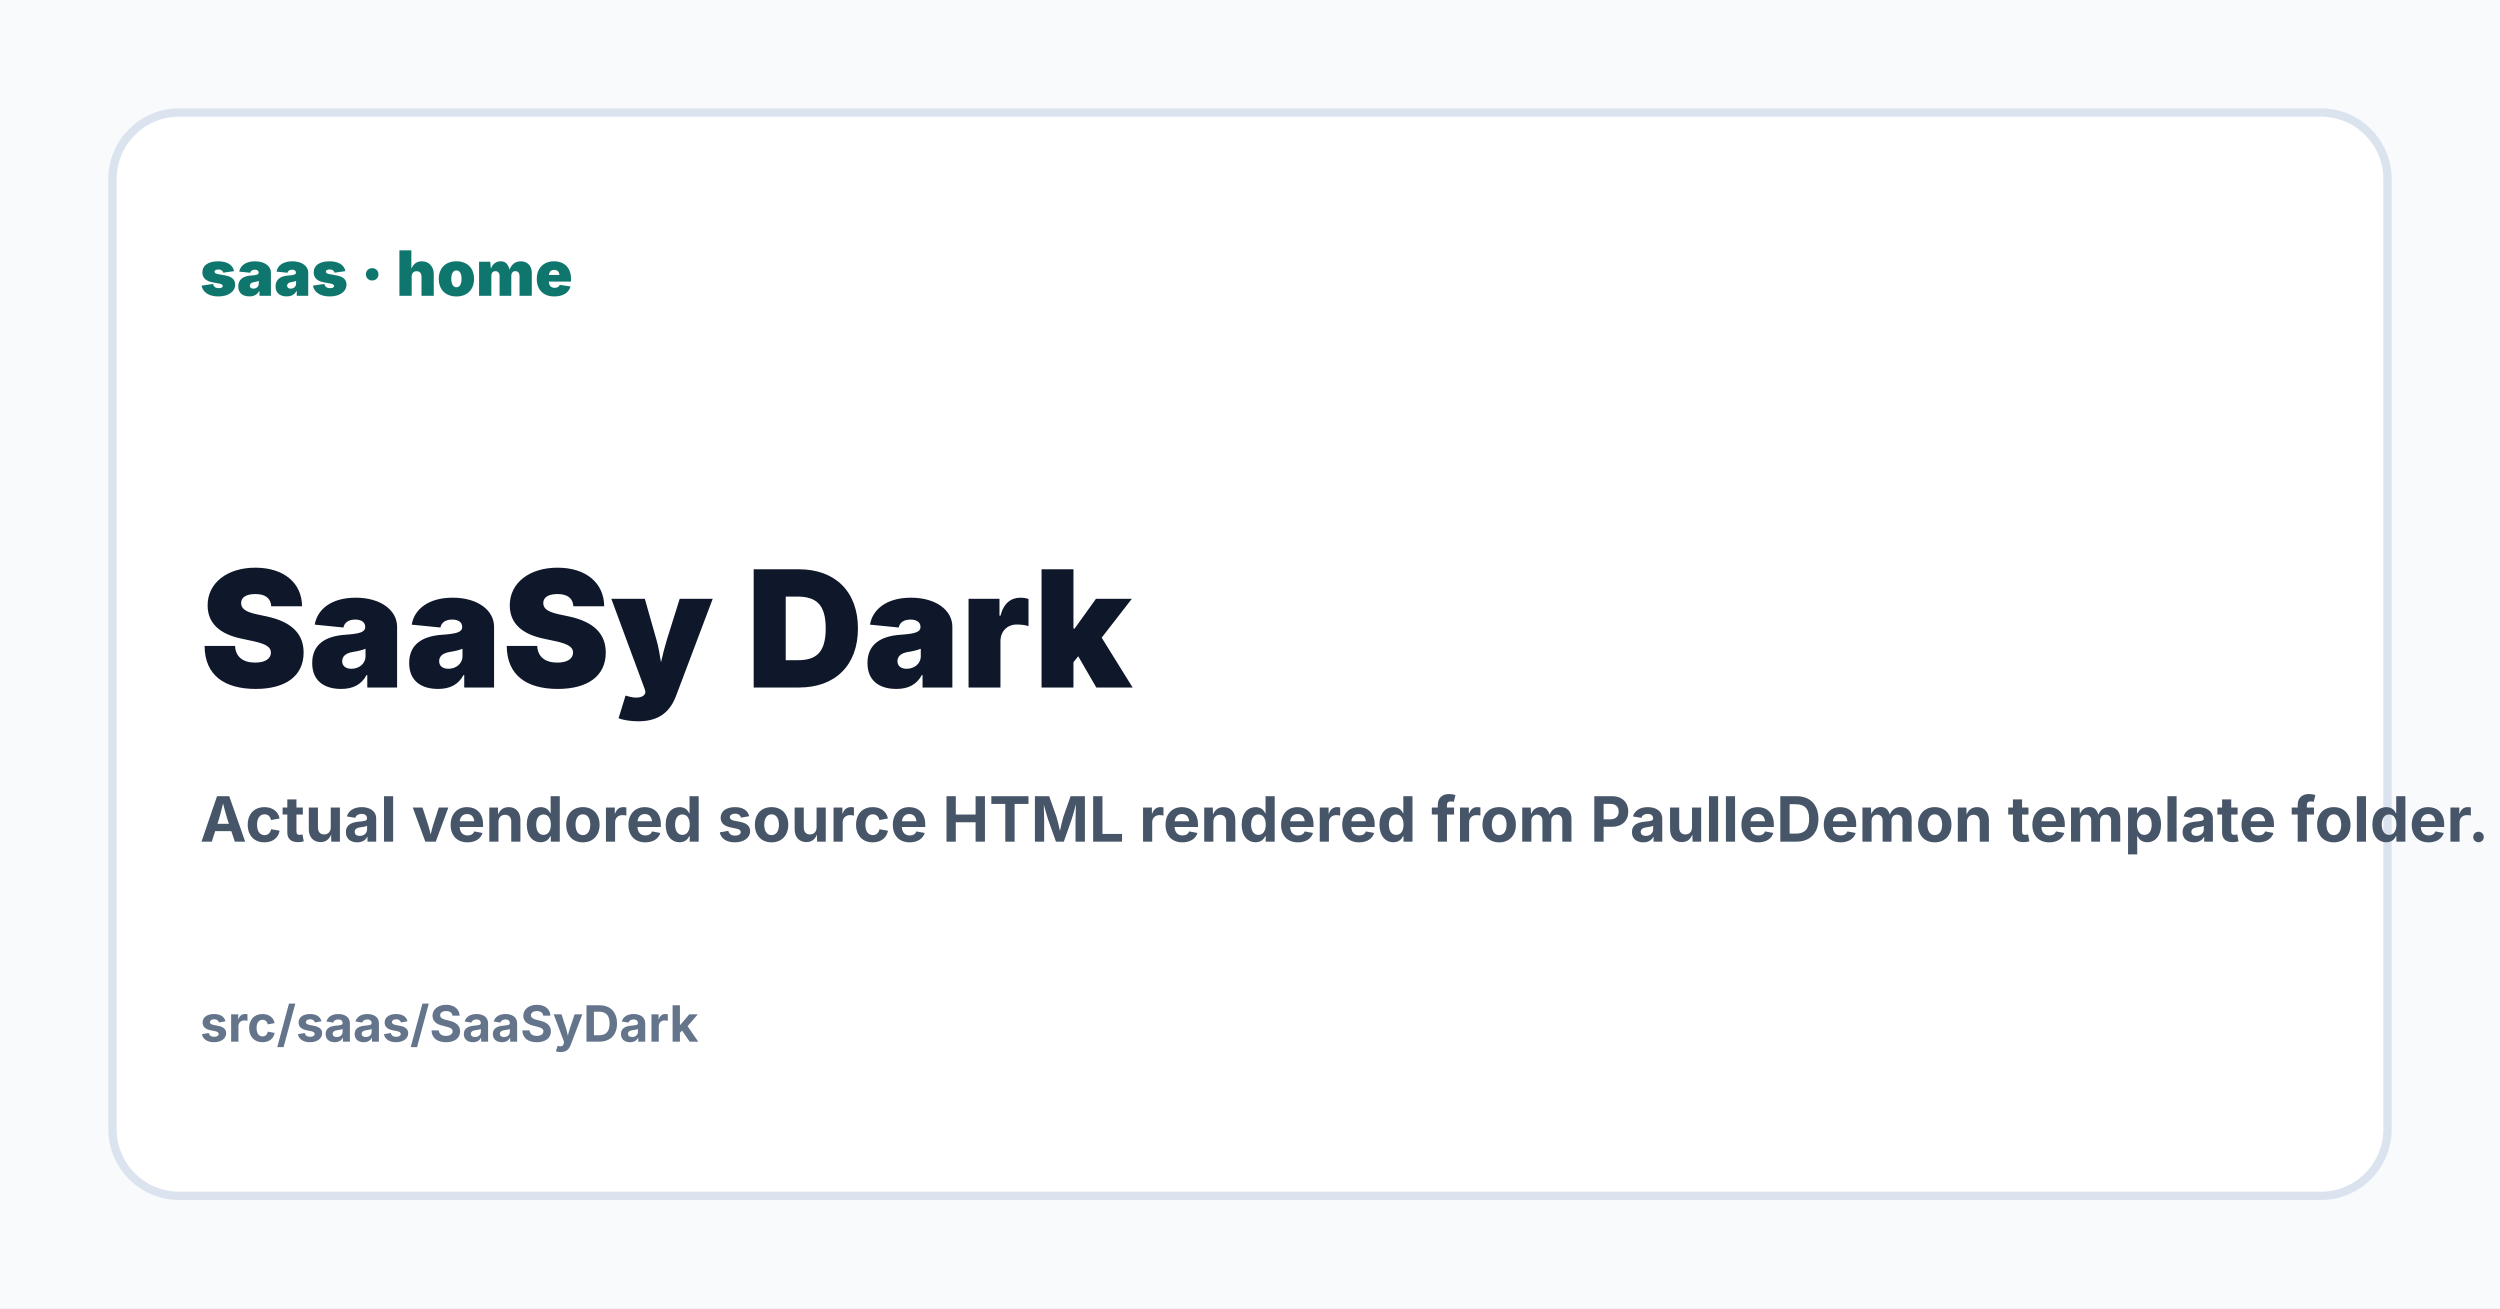
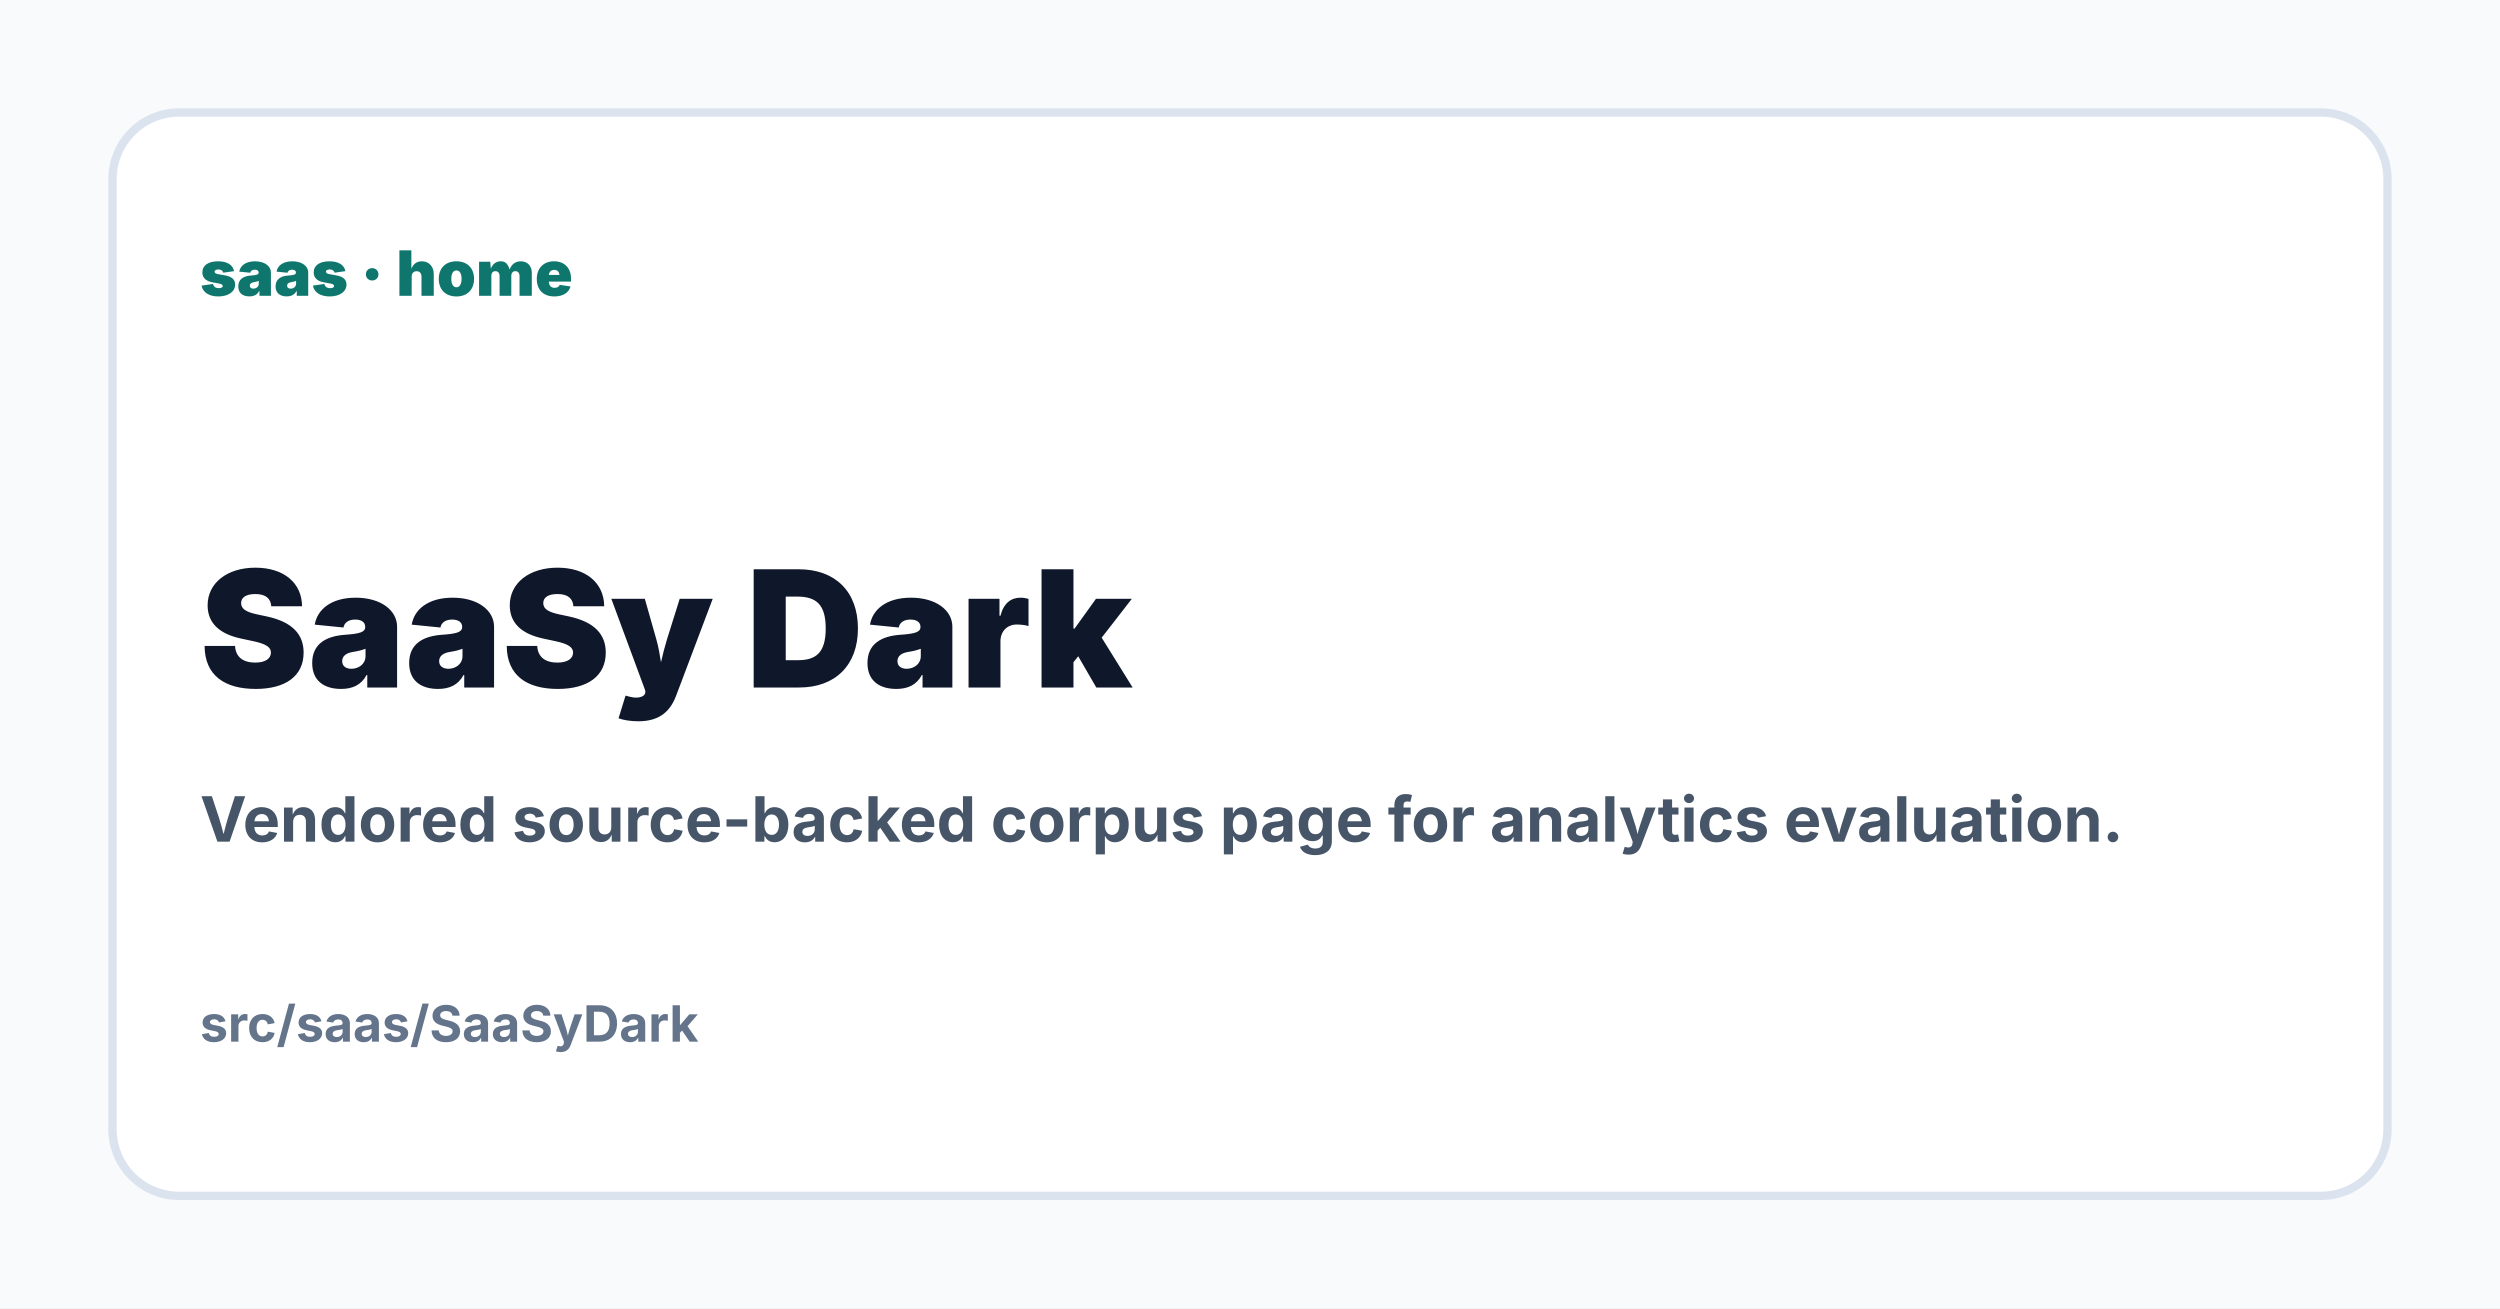
<svg xmlns="http://www.w3.org/2000/svg" width="1200" height="628" viewBox="0 0 1200 628" role="img" aria-label="SaaSy Dark preview">
  <rect width="1200" height="628" fill="#f8fafc" />
  <rect x="54" y="54" width="1092" height="520" rx="32" fill="#ffffff" stroke="#dbe3ef" stroke-width="4" />
  <text x="96" y="142" fill="#0f766e" font-family="Inter, Arial, sans-serif" font-size="30" font-weight="850">saas · home</text>
  <text x="96" y="330" fill="#0f172a" font-family="Inter, Arial, sans-serif" font-size="78" font-weight="900">SaaSy Dark</text>
-   <text x="96" y="404" fill="#475569" font-family="Inter, Arial, sans-serif" font-size="30" font-weight="650">Actual vendored source HTML rendered from PaulleDemon template folder.</text>
+   <text x="96" y="404" fill="#475569" font-family="Inter, Arial, sans-serif" font-size="30" font-weight="650">Vendored source-backed corpus page for analytics evaluation.</text>
  <text x="96" y="500" fill="#64748b" font-family="Inter, Arial, sans-serif" font-size="24" font-weight="650">src/saas/SaaSyDark</text>
</svg>
